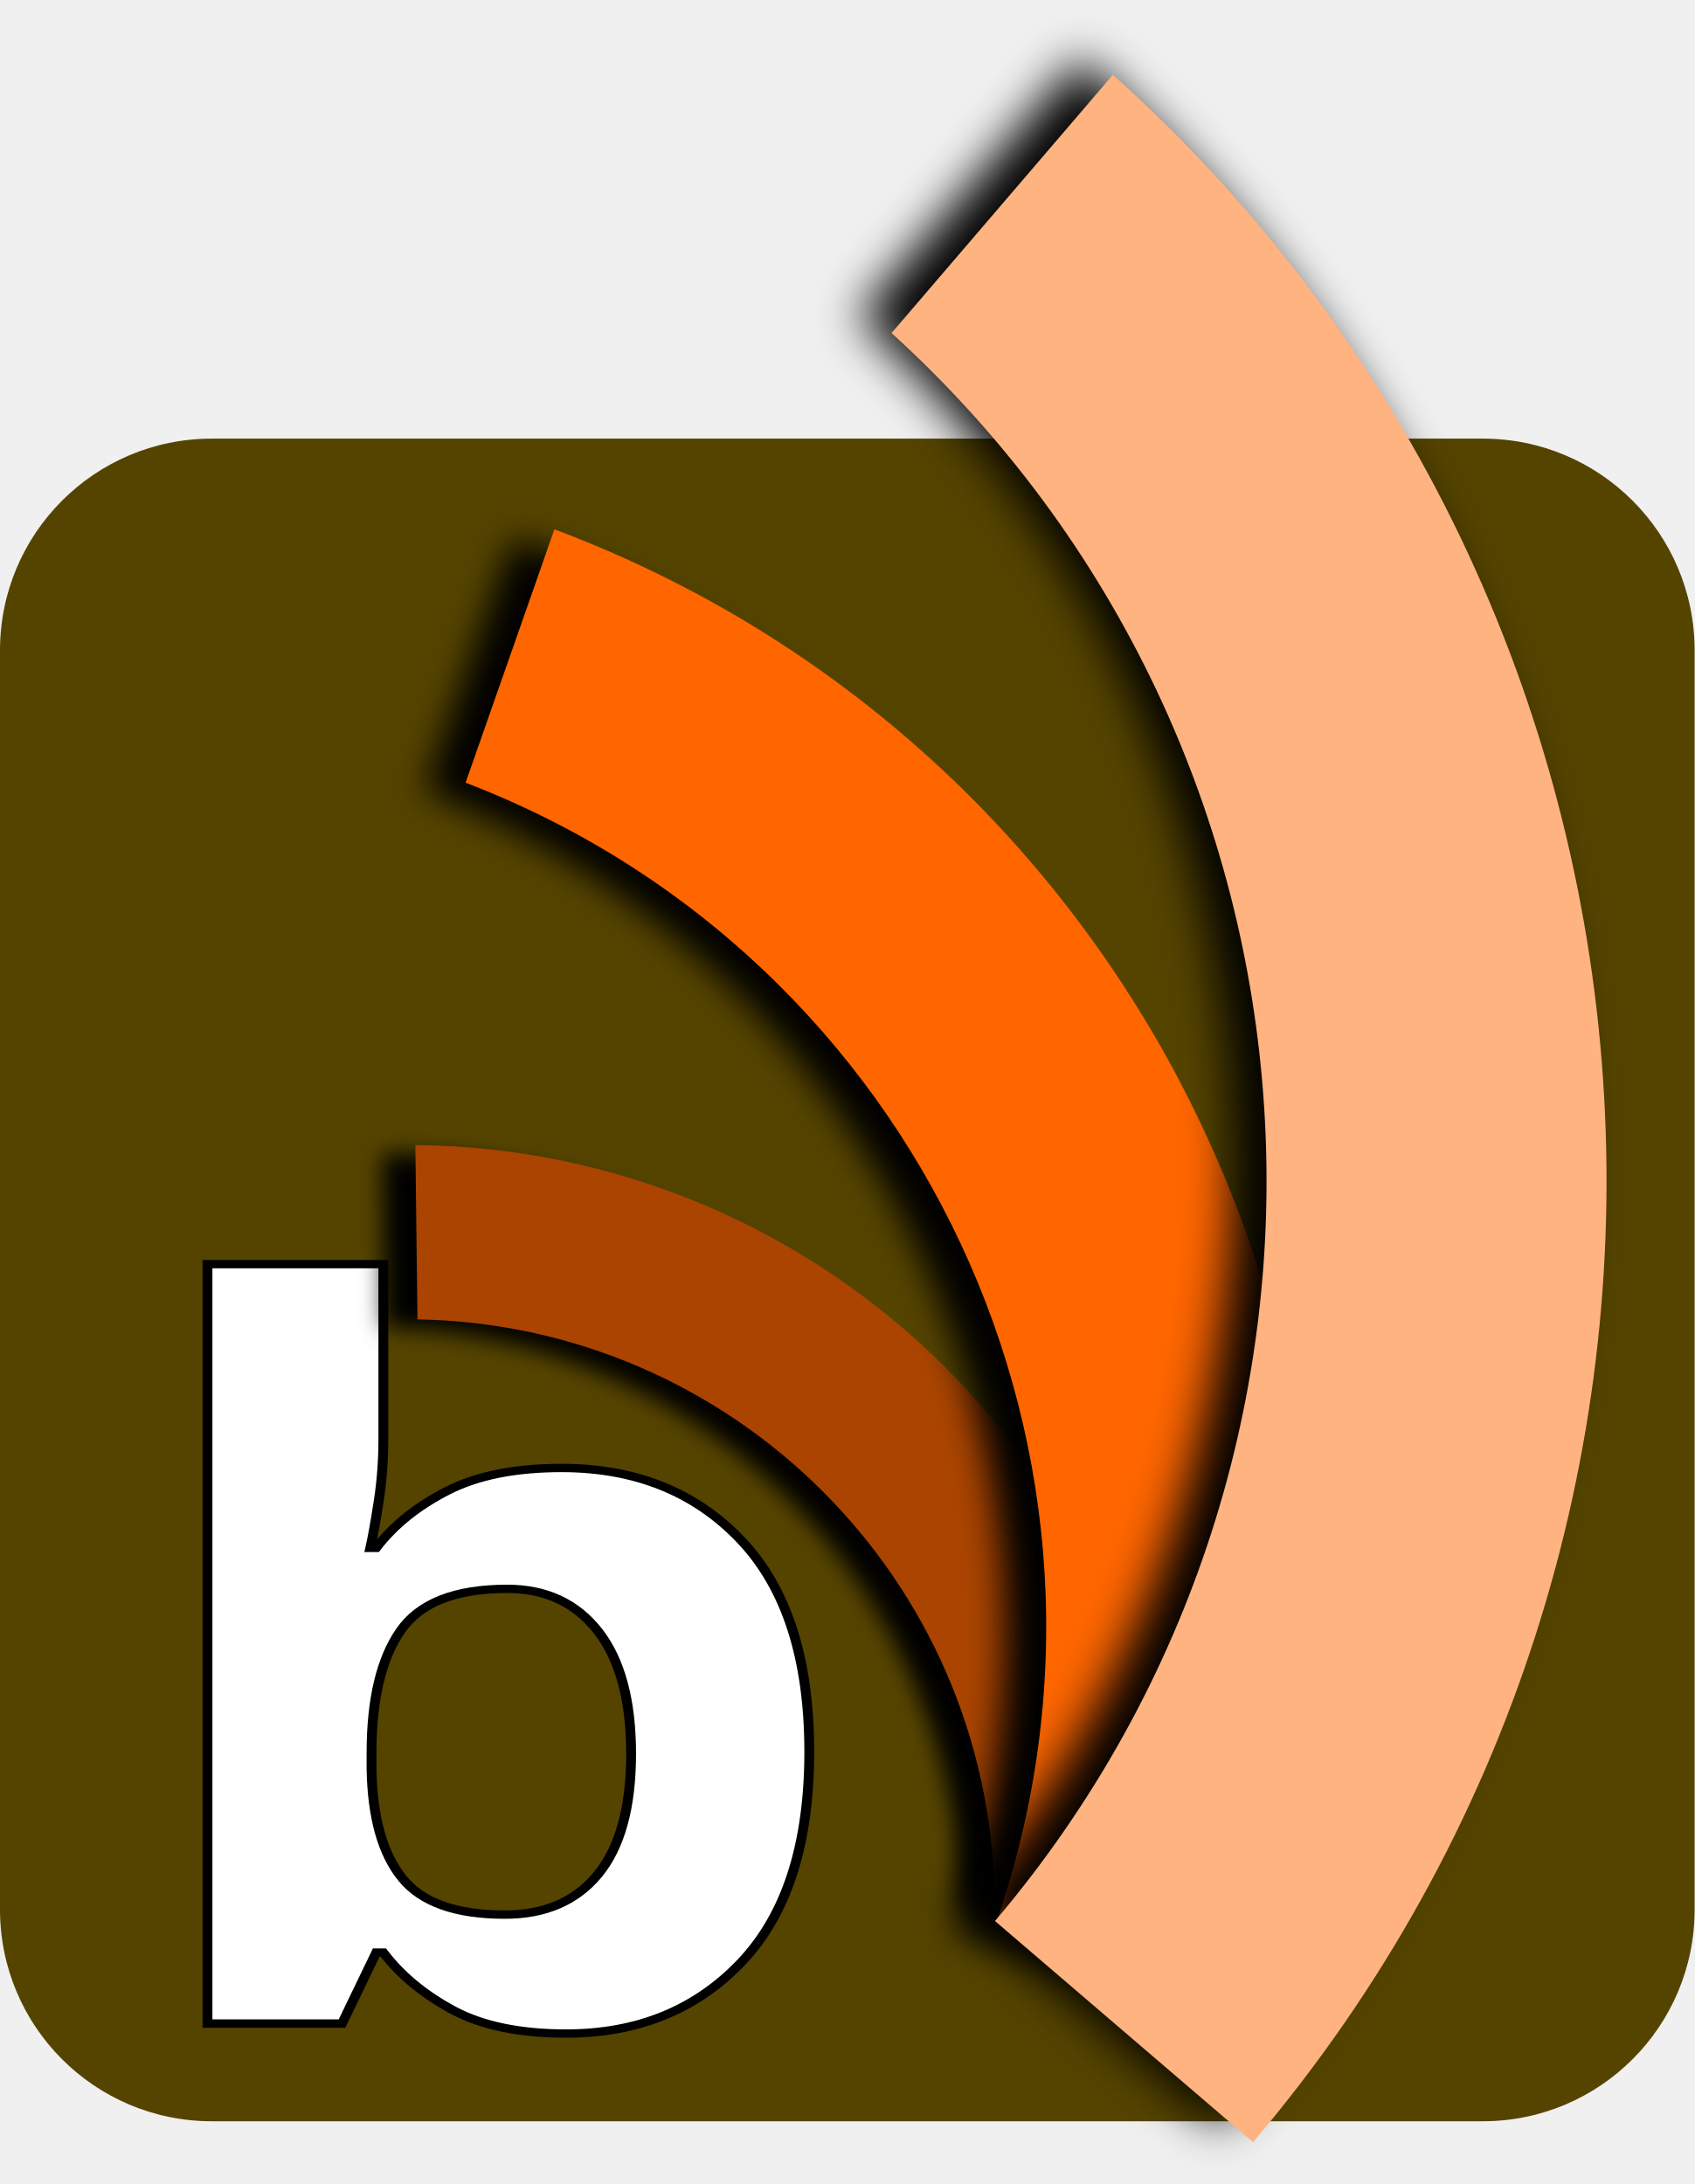
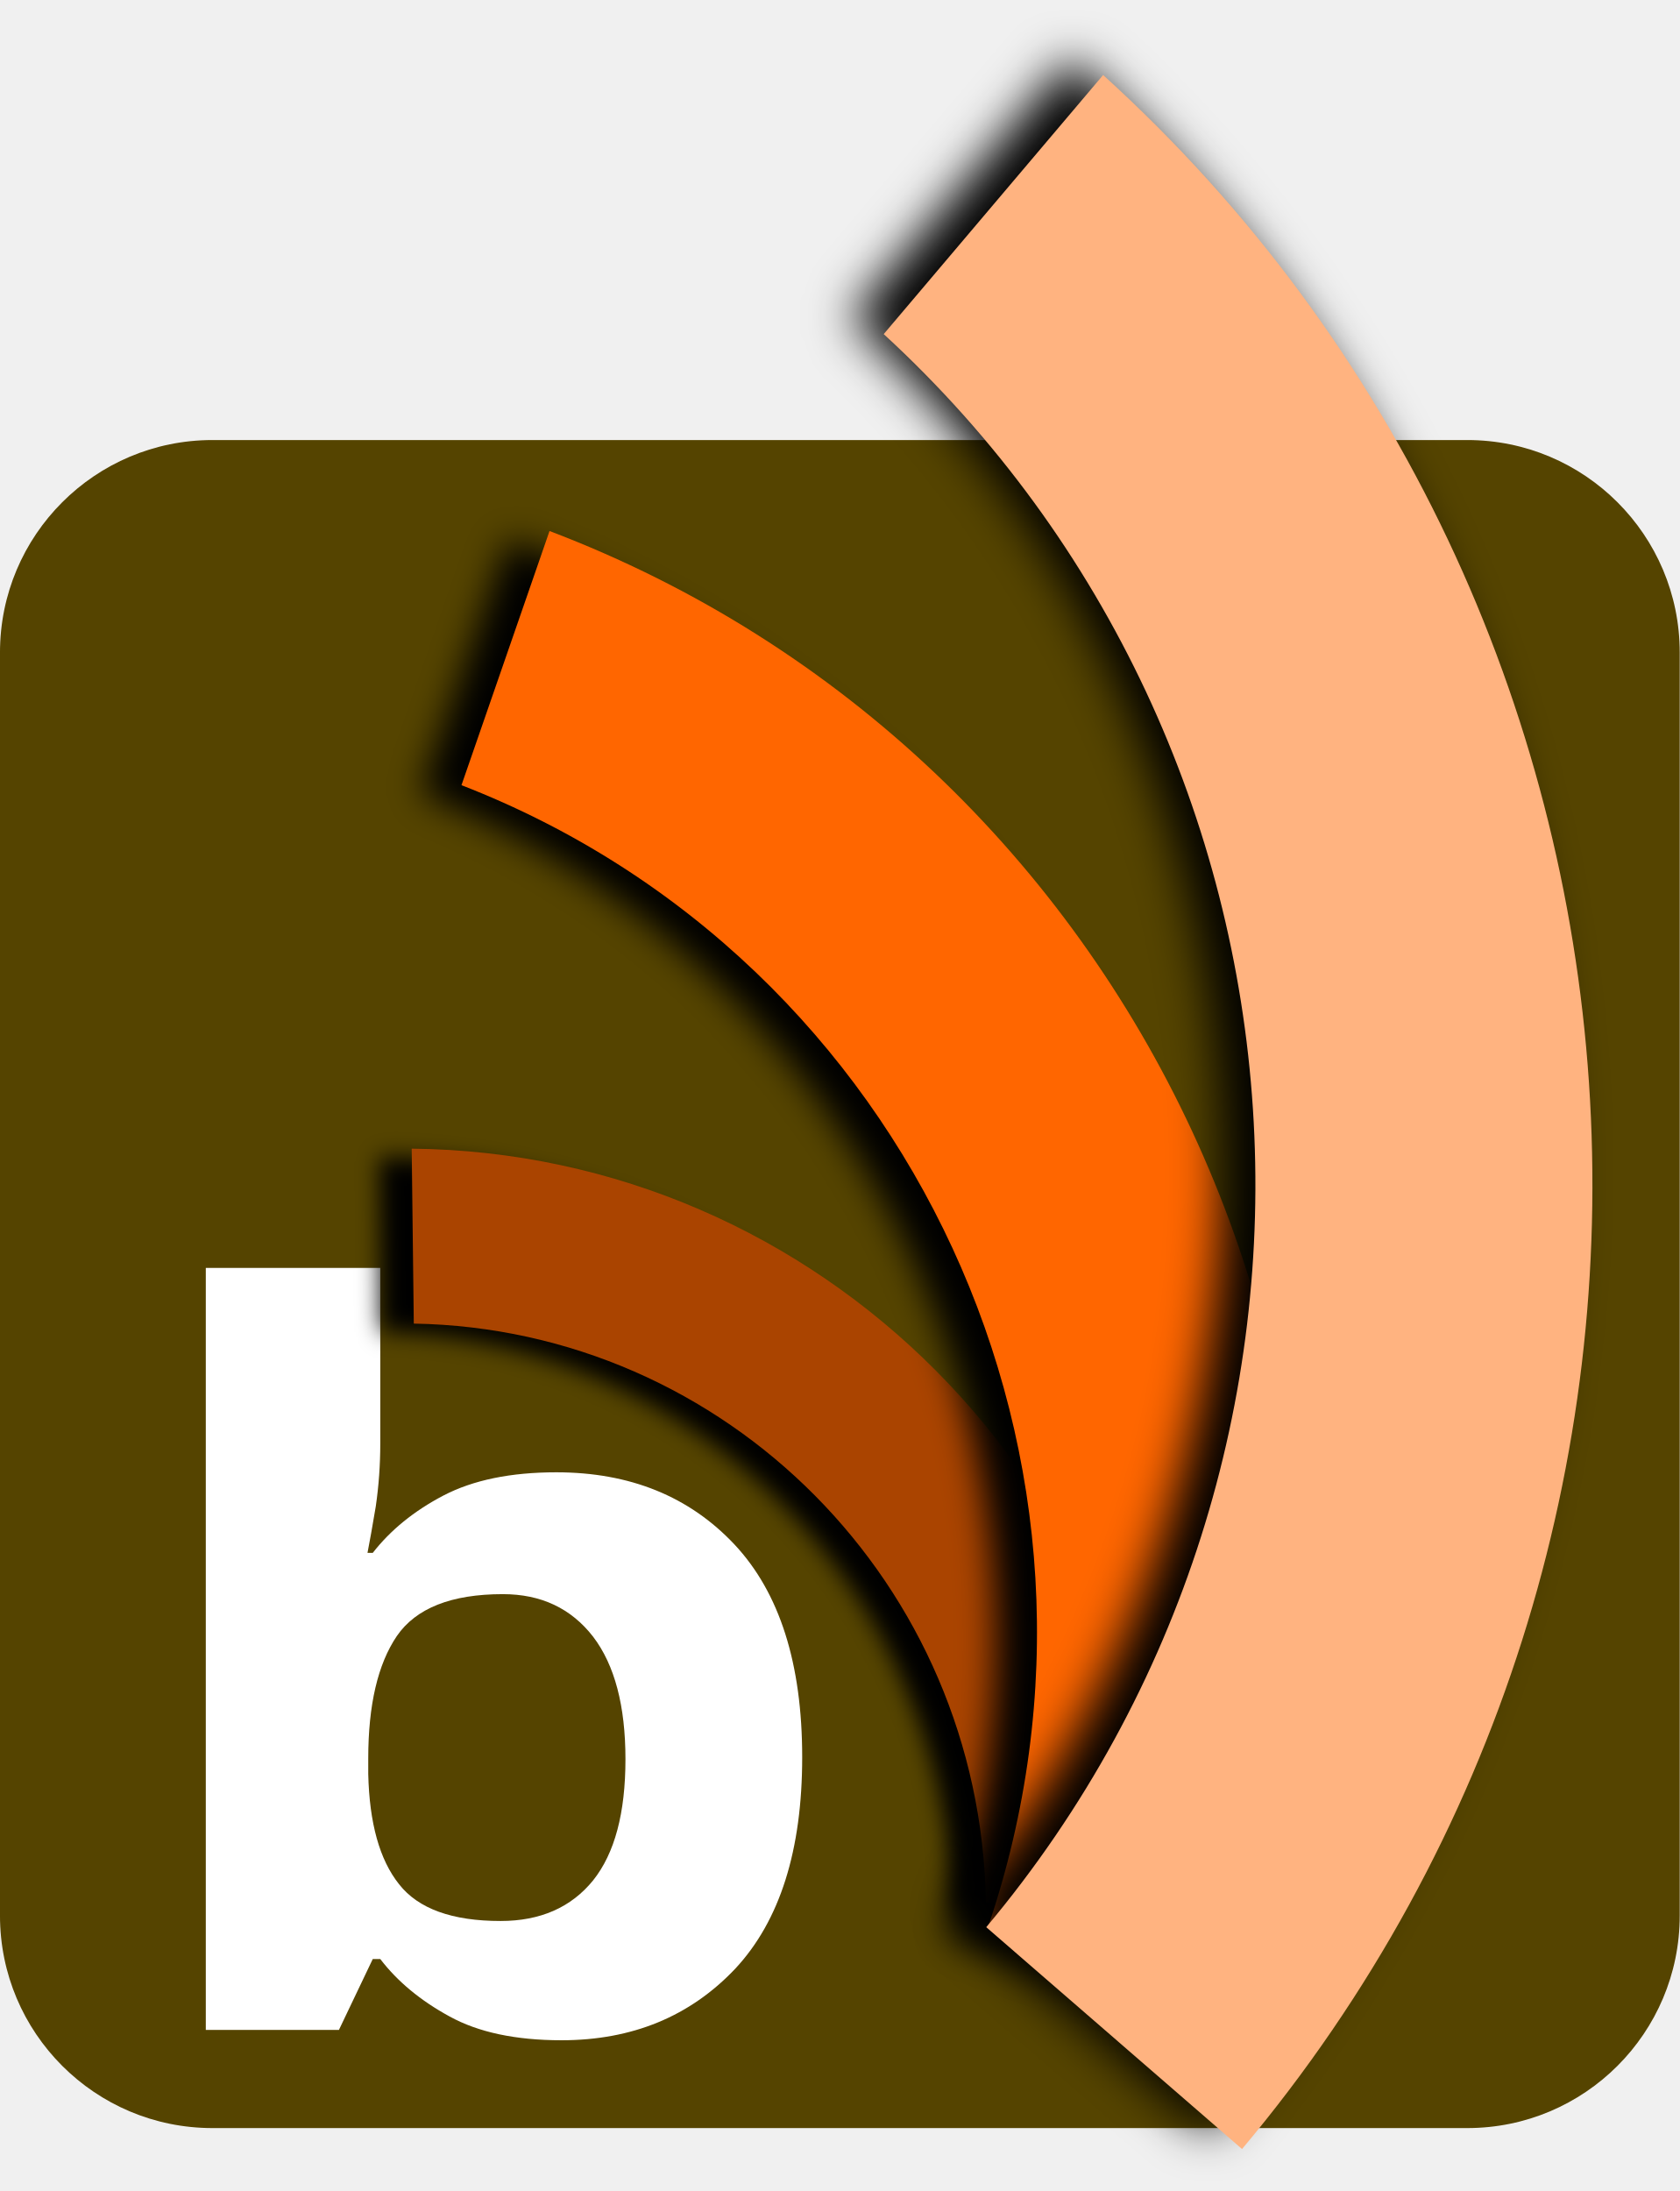
- <svg xmlns="http://www.w3.org/2000/svg" width="411.429" height="530.309" id="svg2" version="1.1">
+ <svg xmlns="http://www.w3.org/2000/svg" width="49.067" height="64" id="svg2" version="1.1">
  <defs id="defs4">
    <filter id="filter3942" color-interpolation-filters="sRGB">
      <feGaussianBlur stdDeviation="4.322" id="feGaussianBlur3944" />
    </filter>
    <filter id="filter3956" color-interpolation-filters="sRGB">
      <feGaussianBlur stdDeviation="2.792" id="feGaussianBlur3958" />
    </filter>
    <filter id="filter3970" color-interpolation-filters="sRGB">
      <feGaussianBlur stdDeviation="5.9" id="feGaussianBlur3972" />
    </filter>
  </defs>
-   <g id="layer1" transform="translate(-200,-64.71579)">
-     <rect style="fill:#554400;fill-opacity:1;stroke:none" id="rect3062" width="411.429" height="408.571" x="200" y="171.219" ry="51.429" />
-     <text xml:space="preserve" style="font-size:263.645px;font-style:normal;font-variant:normal;font-weight:bold;font-stretch:normal;line-height:125%;letter-spacing:0px;word-spacing:0px;fill:#ffffff;fill-opacity:1;stroke:#000000;stroke-width:2.2;stroke-miterlimit:4;stroke-dasharray:none;font-family:Sans;-inkscape-font-specification:Sans Bold" x="-376.761" y="604.183" id="text3040" transform="scale(-1.086536,0.9203557)">
-       <tspan id="tspan3042" x="-376.761" y="604.183">d</tspan>
-     </text>
-     <path style="fill:#000000;fill-opacity:1;stroke:none;filter:url(#filter3956)" d="m 292.842,344.739 0.509,42.348 c 76.582,1.282 138.801,63.088 140.14,140.074 l 42.307,-0.508 C 474.174,426.285 392.812,345.743 292.842,344.739 z" id="path2992" />
-     <path id="path3960" d="m 300.842,342.739 0.509,42.348 c 76.582,1.282 138.801,63.088 140.14,140.074 l 42.307,-0.508 C 482.174,424.285 400.812,343.743 300.842,342.739 z" style="fill:#aa4400;fill-opacity:1;stroke:none" />
-     <path id="path3156" d="m 324.603,195.241 -21.567,61.527 C 413.142,298.955 470.594,421.13 431.986,533.2 l 61.467,21.546 C 543.963,408.701 468.686,249.342 324.603,195.241 z" style="fill:#000000;fill-opacity:1;stroke:none;filter:url(#filter3942)" />
-     <path style="fill:#ff6600;fill-opacity:1;stroke:none" d="m 334.603,193.241 -21.567,61.527 C 423.142,296.955 480.594,419.13 441.986,531.2 l 61.467,21.546 C 553.963,406.701 478.686,247.342 334.603,193.241 z" id="path3946" />
-     <path style="fill:#000000;fill-opacity:1;stroke:none;filter:url(#filter3970)" d="m 462.198,78.876 -53.746,62.71 c 110.571,100.421 122.214,271.049 25.114,385.585 l 62.649,53.693 C 622.985,431.698 607.397,208.983 462.198,78.876 z" id="path3160" />
-     <path id="path3974" d="m 470.198,82.876 -53.746,62.71 c 110.571,100.421 122.214,271.049 25.114,385.585 l 62.649,53.693 C 630.985,435.698 615.397,212.983 470.198,82.876 z" style="fill:#ffb380;fill-opacity:1;stroke:none" />
+   <g id="layer1" transform="translate(-200.9992,-530.027)">
+     <g id="g3008" transform="matrix(1.301729,0,0,1.301729,-60.64729,-179.2352)">
+       <rect ry="4.768" y="554.736" x="200.999" height="37.879" width="37.694" id="rect3062" style="fill:#554400;fill-opacity:1;stroke:none" />
+       <text transform="scale(-1.08011,0.9258315)" id="text3040" y="637.713" x="-203.85" style="font-size:24.298px;font-style:normal;font-variant:normal;font-weight:bold;font-stretch:normal;line-height:125%;letter-spacing:0px;word-spacing:0px;fill:#ffffff;fill-opacity:1;stroke:none;font-family:Sans;-inkscape-font-specification:Sans Bold" xml:space="preserve">
+         <tspan style="stroke:none" y="637.713" x="-203.85" id="tspan3042">d</tspan>
+       </text>
+       <path transform="matrix(0.09161737,0,0,0.09271078,182.6757,538.8618)" id="path2992" d="m 292.842,344.739 0.509,42.348 c 76.582,1.282 138.801,63.088 140.14,140.074 l 42.307,-0.508 C 474.174,426.285 392.812,345.743 292.842,344.739 z" style="fill:#000000;fill-opacity:1;stroke:none;filter:url(#filter3956)" />
+       <path style="fill:#aa4400;fill-opacity:1;stroke:none" d="m 210.238,570.637 0.047,3.926 c 7.016,0.119 12.717,5.849 12.839,12.986 l 3.876,-0.047 c -0.149,-9.305 -7.603,-16.772 -16.762,-16.865 z" id="path3960" />
+       <path transform="matrix(0.09161737,0,0,0.09271078,182.6757,538.8618)" style="fill:#000000;fill-opacity:1;stroke:none;filter:url(#filter3942)" d="m 324.603,195.241 -21.567,61.527 C 413.142,298.955 470.594,421.13 431.986,533.2 l 61.467,21.546 C 543.963,408.701 468.686,249.342 324.603,195.241 z" id="path3156" />
+       <path id="path3946" d="m 213.331,556.777 -1.976,5.704 c 10.088,3.911 15.351,15.238 11.814,25.628 l 5.631,1.998 c 4.628,-13.54 -2.269,-28.314 -15.47,-33.33 z" style="fill:#ff6600;fill-opacity:1;stroke:none" />
+       <path transform="matrix(0.09161737,0,0,0.09271078,182.6757,538.8618)" id="path3160" d="m 462.198,78.876 -53.746,62.71 c 110.571,100.421 122.214,271.049 25.114,385.585 l 62.649,53.693 C 622.985,431.698 607.397,208.983 462.198,78.876 z" style="fill:#000000;fill-opacity:1;stroke:none;filter:url(#filter3970)" />
+       <path style="fill:#ffb380;fill-opacity:1;stroke:none" d="m 225.754,546.545 -4.924,5.814 c 10.13,9.31 11.197,25.129 2.301,35.748 l 5.74,4.978 c 11.614,-13.829 10.186,-34.477 -3.117,-46.54 z" id="path3974" />
+     </g>
  </g>
</svg>
